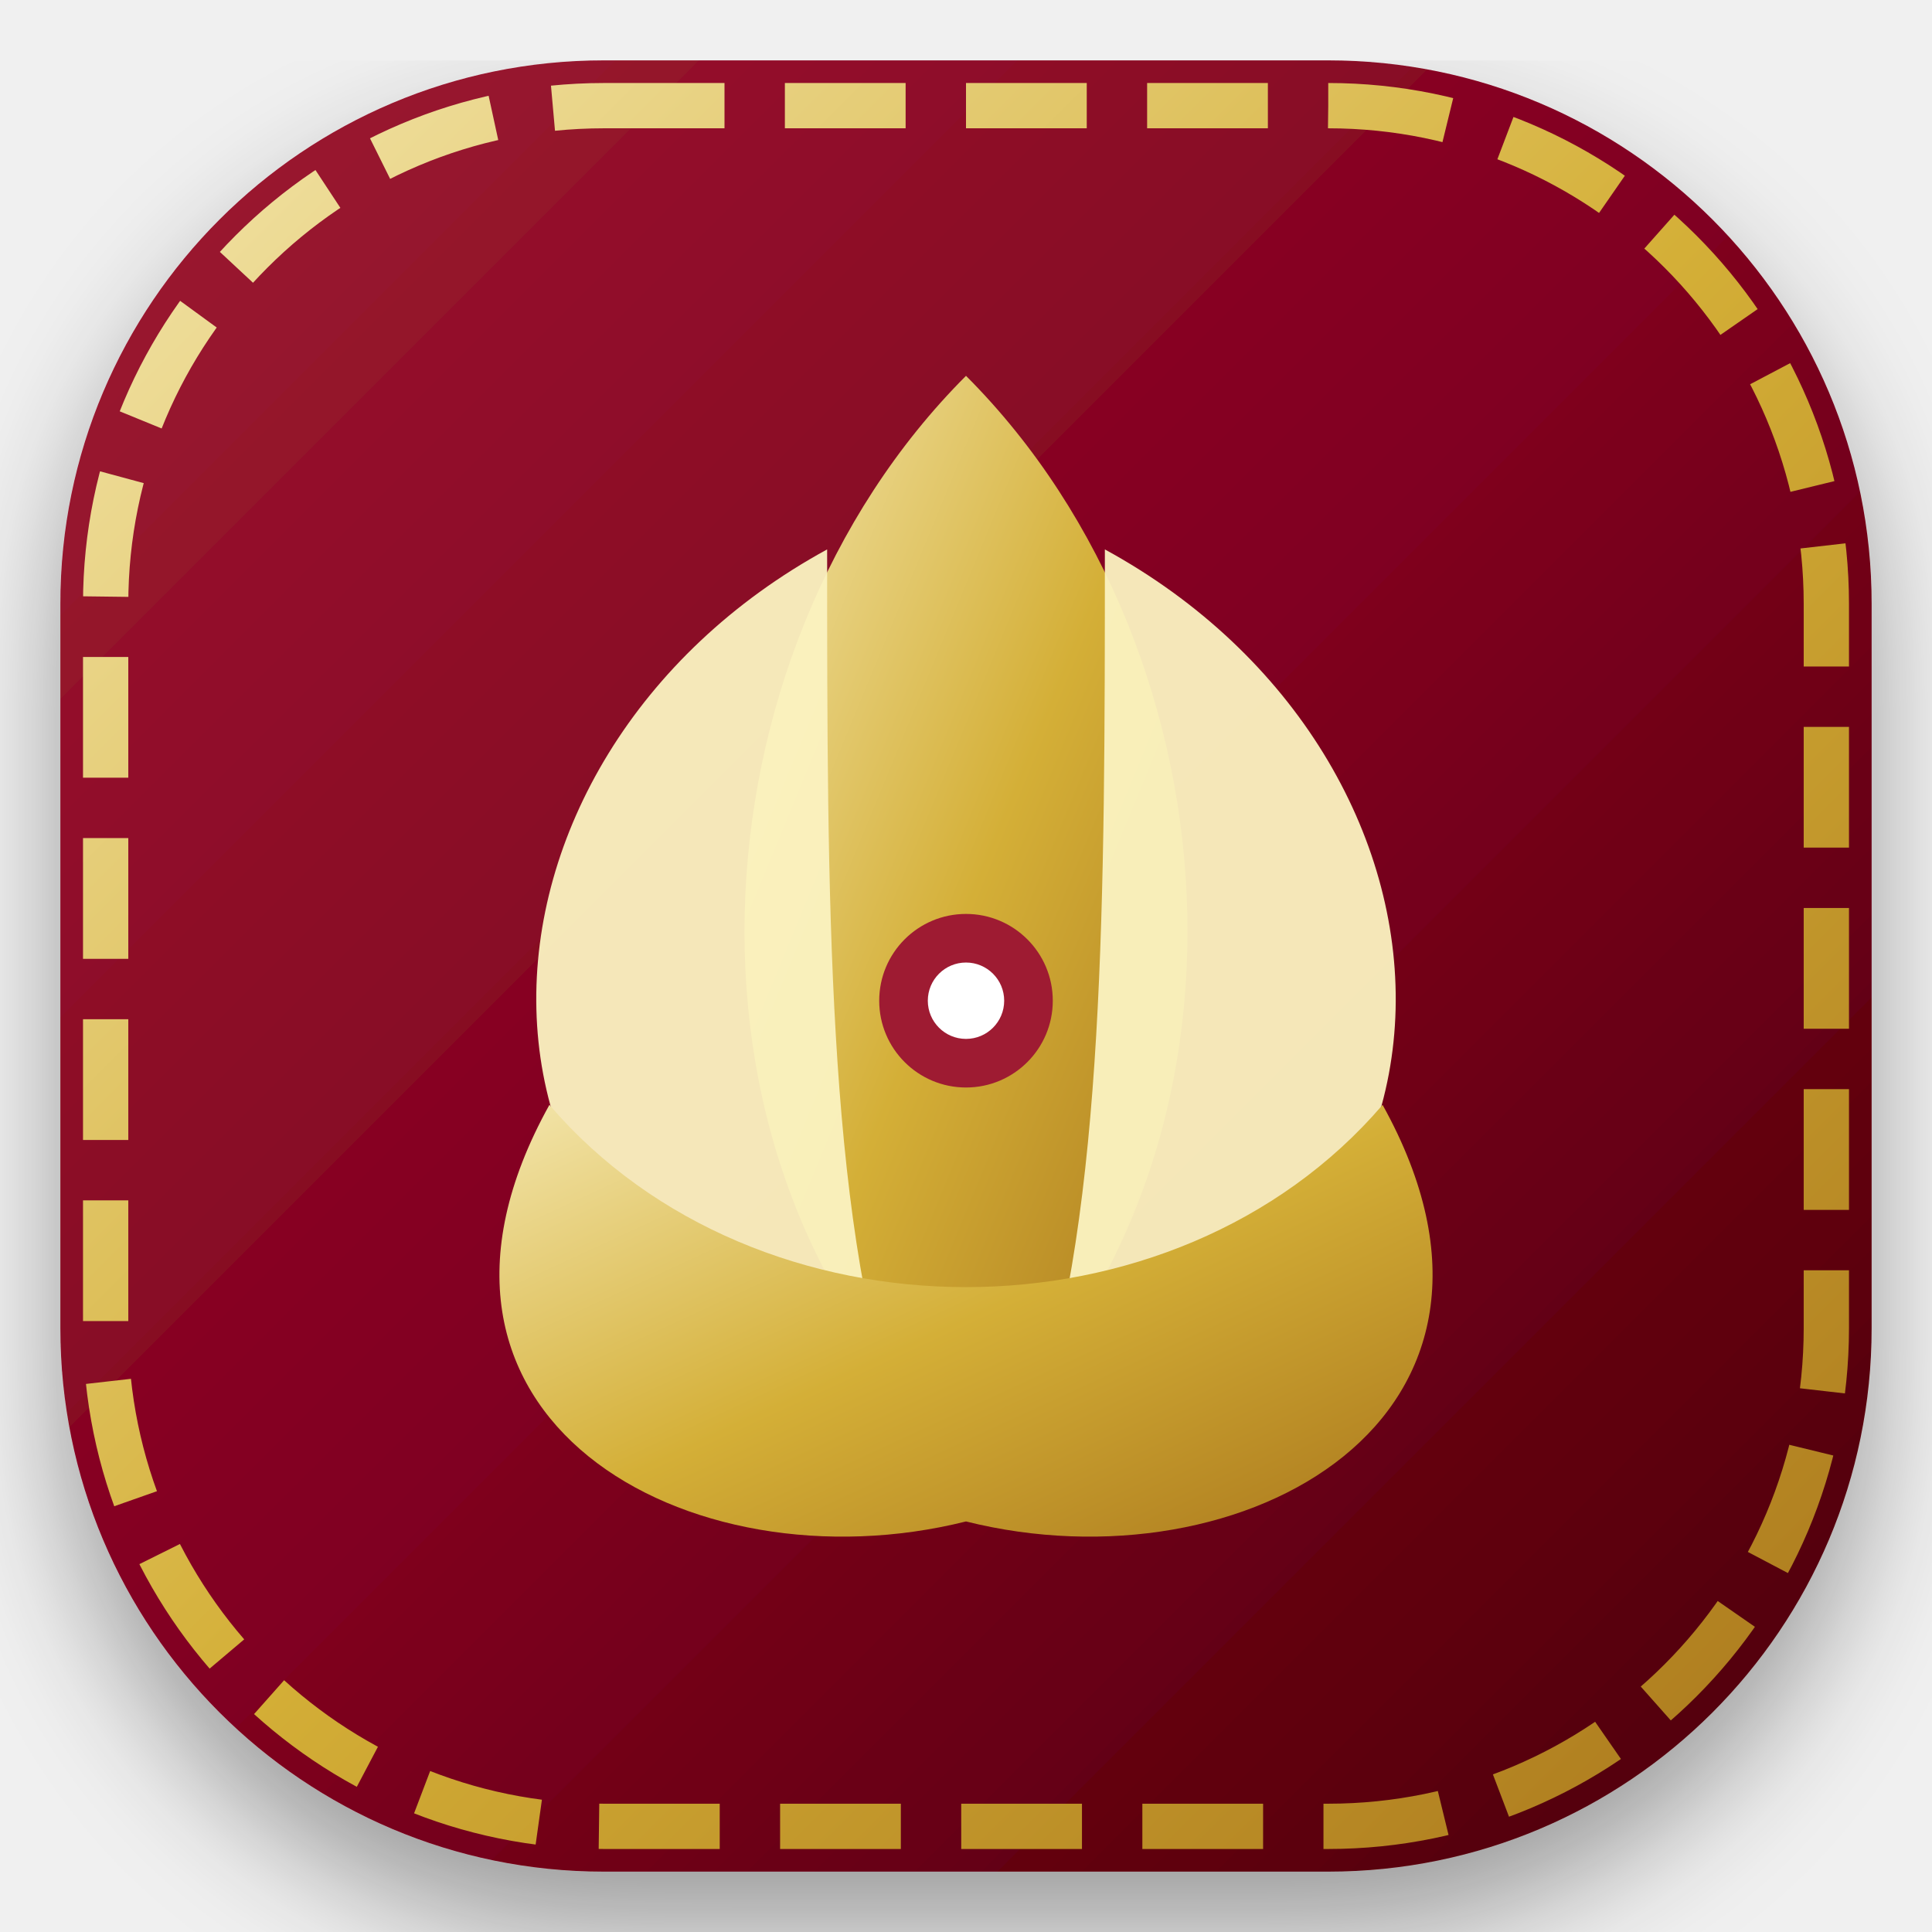
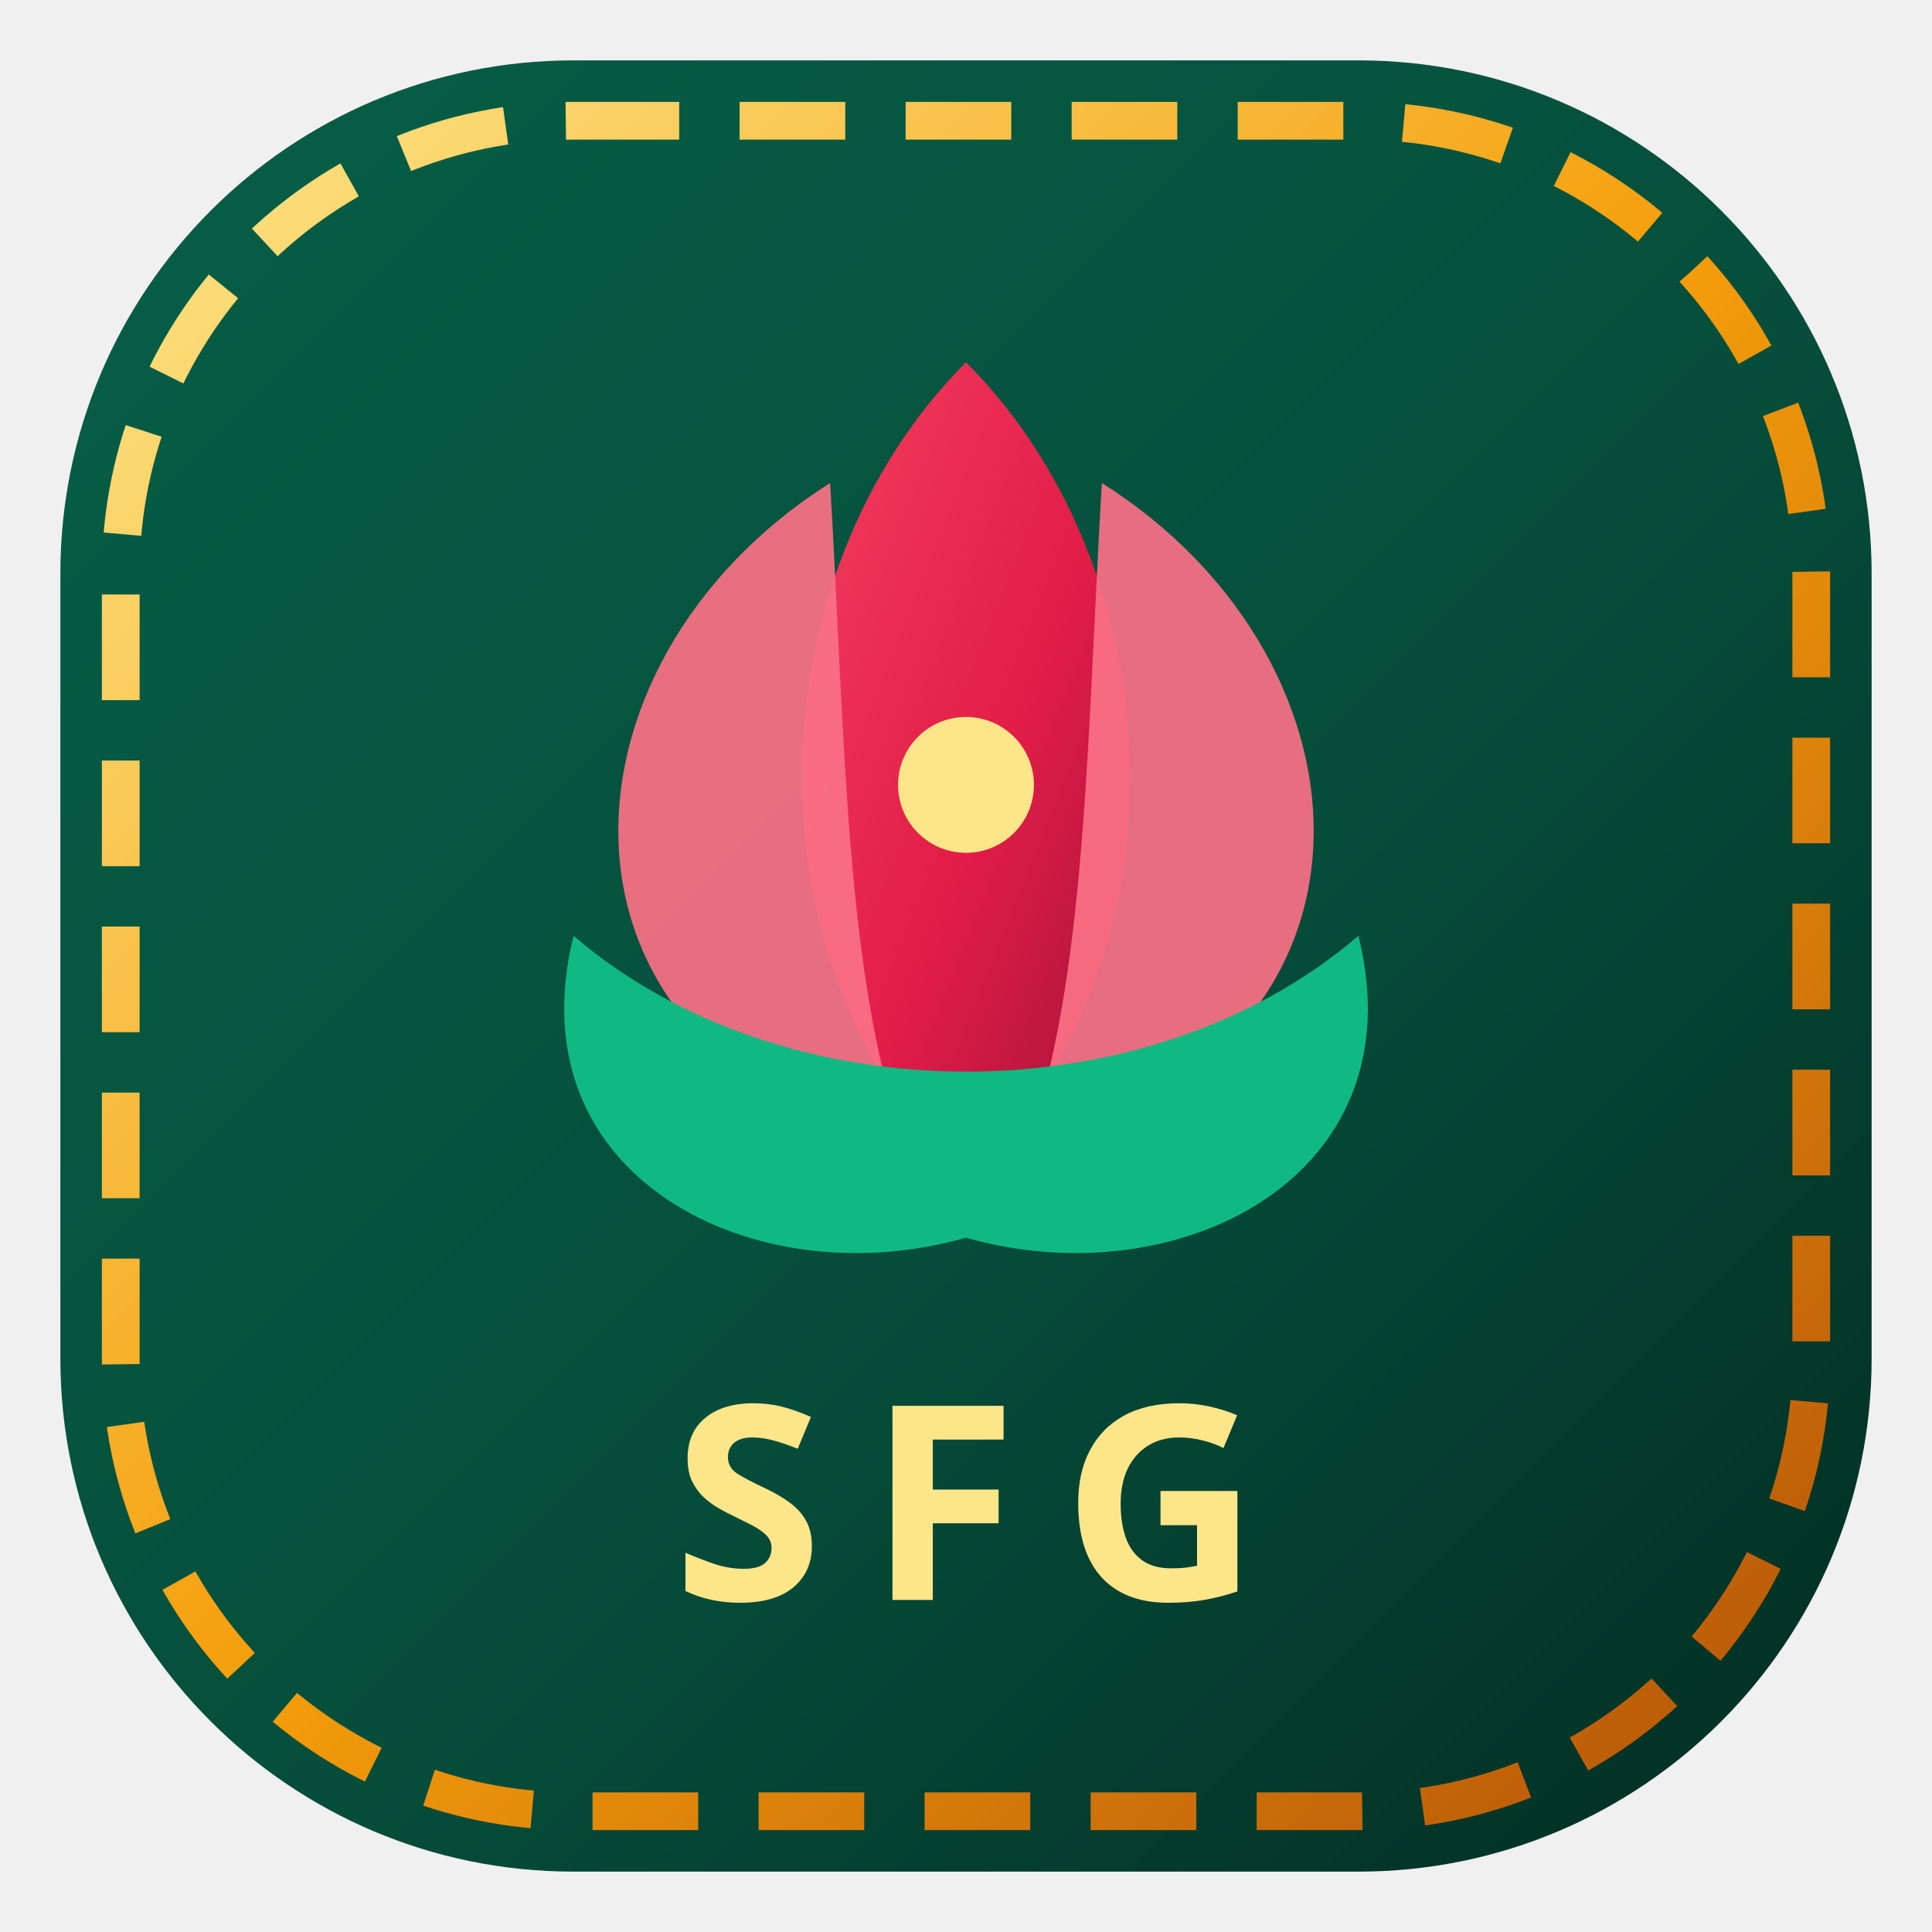
<svg xmlns="http://www.w3.org/2000/svg" viewBox="0 0 128 128" width="128" height="128">
  <defs>
-     <linearGradient id="roseGrad" x1="0%" y1="0%" x2="100%" y2="100%">
-       <stop offset="0%" stop-color="#9E1B32" />
-       <stop offset="50%" stop-color="#800020" />
-       <stop offset="100%" stop-color="#4A0404" />
+     <linearGradient id="emeraldBg" x1="0%" y1="0%" x2="100%" y2="100%">
+       <stop offset="0%" stop-color="#065F46" />
+       <stop offset="55%" stop-color="#064E3B" />
+       <stop offset="100%" stop-color="#022C22" />
    </linearGradient>
-     <linearGradient id="goldGrad" x1="0%" y1="0%" x2="100%" y2="100%">
-       <stop offset="0%" stop-color="#F3E5AB" />
-       <stop offset="50%" stop-color="#D4AF37" />
-       <stop offset="100%" stop-color="#AA771C" />
+     <linearGradient id="royalRed" x1="0%" y1="0%" x2="100%" y2="100%">
+       <stop offset="0%" stop-color="#F43F5E" />
+       <stop offset="55%" stop-color="#E11D48" />
+       <stop offset="100%" stop-color="#9F1239" />
    </linearGradient>
-     <filter id="iconShadow" x="-20%" y="-20%" width="140%" height="140%">
-       <feDropShadow dx="0" dy="4" stdDeviation="4" flood-opacity="0.35" />
-     </filter>
+     <linearGradient id="goldRim" x1="0%" y1="0%" x2="100%" y2="100%">
+       <stop offset="0%" stop-color="#FDE68A" />
+       <stop offset="50%" stop-color="#F59E0B" />
+       <stop offset="100%" stop-color="#B45309" />
+     </linearGradient>
  </defs>
-   <rect x="4" y="4" width="120" height="120" rx="36" fill="url(#roseGrad)" filter="url(#iconShadow)" />
-   <rect x="7" y="7" width="114" height="114" rx="33" fill="none" stroke="url(#goldGrad)" stroke-width="3" stroke-dasharray="8,4" />
-   <g transform="translate(64, 64) scale(1.15)">
-     <path d="M 0,-34 C 16,-18 18,12 0,28 C -18,12 -16,-18 0,-34 Z" fill="url(#goldGrad)" />
-     <path d="M -8,-24 C -30,-12 -32,18 -4,26 C -8,14 -8,-4 -8,-24 Z" fill="#FBF2C0" opacity="0.95" />
-     <path d="M 8,-24 C 30,-12 32,18 4,26 C 8,14 8,-4 8,-24 Z" fill="#FBF2C0" opacity="0.95" />
-     <path d="M -24,8 C -34,26 -16,36 0,32 C 16,36 34,26 24,8 C 12,22 -12,22 -24,8 Z" fill="url(#goldGrad)" />
-     <circle cx="0" cy="2" r="5" fill="#9E1B32" />
-     <circle cx="0" cy="2" r="2.2" fill="#FFFFFF" />
+   <rect x="4" y="4" width="120" height="120" rx="34" fill="url(#emeraldBg)" />
+   <rect x="8" y="8" width="112" height="112" rx="30" fill="none" stroke="url(#goldRim)" stroke-width="2.5" stroke-dasharray="7,4" />
+   <g transform="translate(64, 54)">
+     <path d="M 0,-30 C 14,-16 15,10 0,24 C -15,10 -14,-16 0,-30 Z" fill="url(#royalRed)" />
+     <path d="M -9,-22 C -28,-10 -29,16 -4,22 C -8,11 -8,-5 -9,-22 Z" fill="#FB7185" opacity="0.92" />
+     <path d="M 9,-22 C 28,-10 29,16 4,22 C 8,11 8,-5 9,-22 Z" fill="#FB7185" opacity="0.92" />
+     <path d="M -26,8 C -30,24 -14,32 0,28 C 14,32 30,24 26,8 C 12,20 -12,20 -26,8 Z" fill="#10B981" />
+     <circle cx="0" cy="-2" r="4.5" fill="#FDE68A" />
  </g>
+   <text x="64" y="106" text-anchor="middle" font-family="system-ui, sans-serif" font-weight="800" font-size="18" letter-spacing="3" fill="#FDE68A">SFG</text>
</svg>
